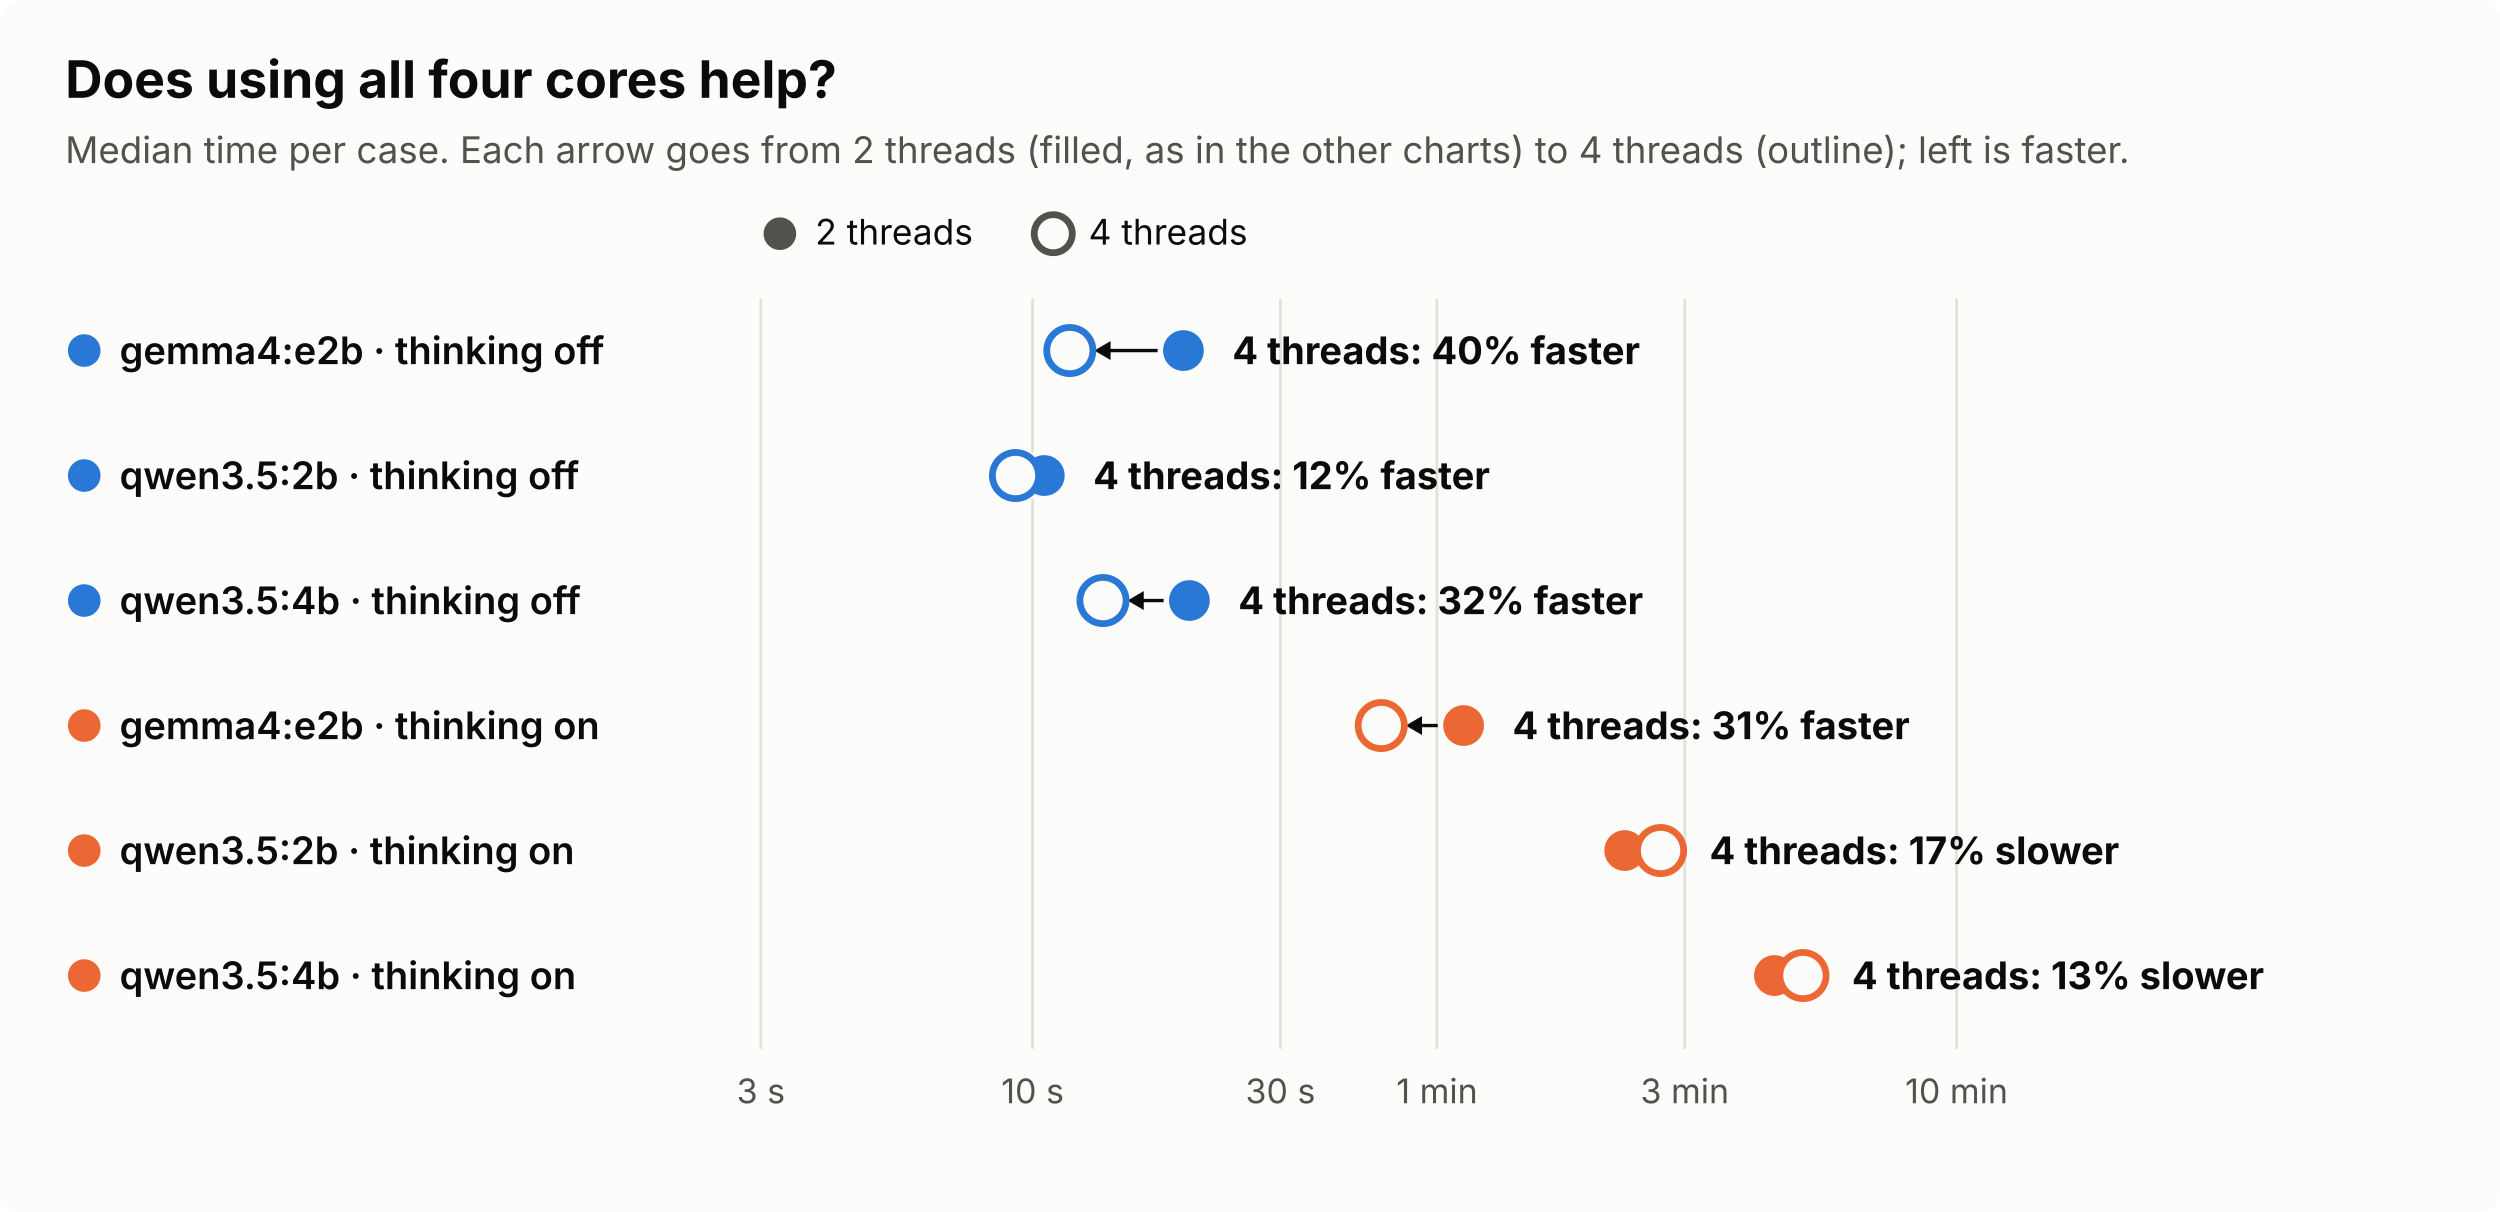
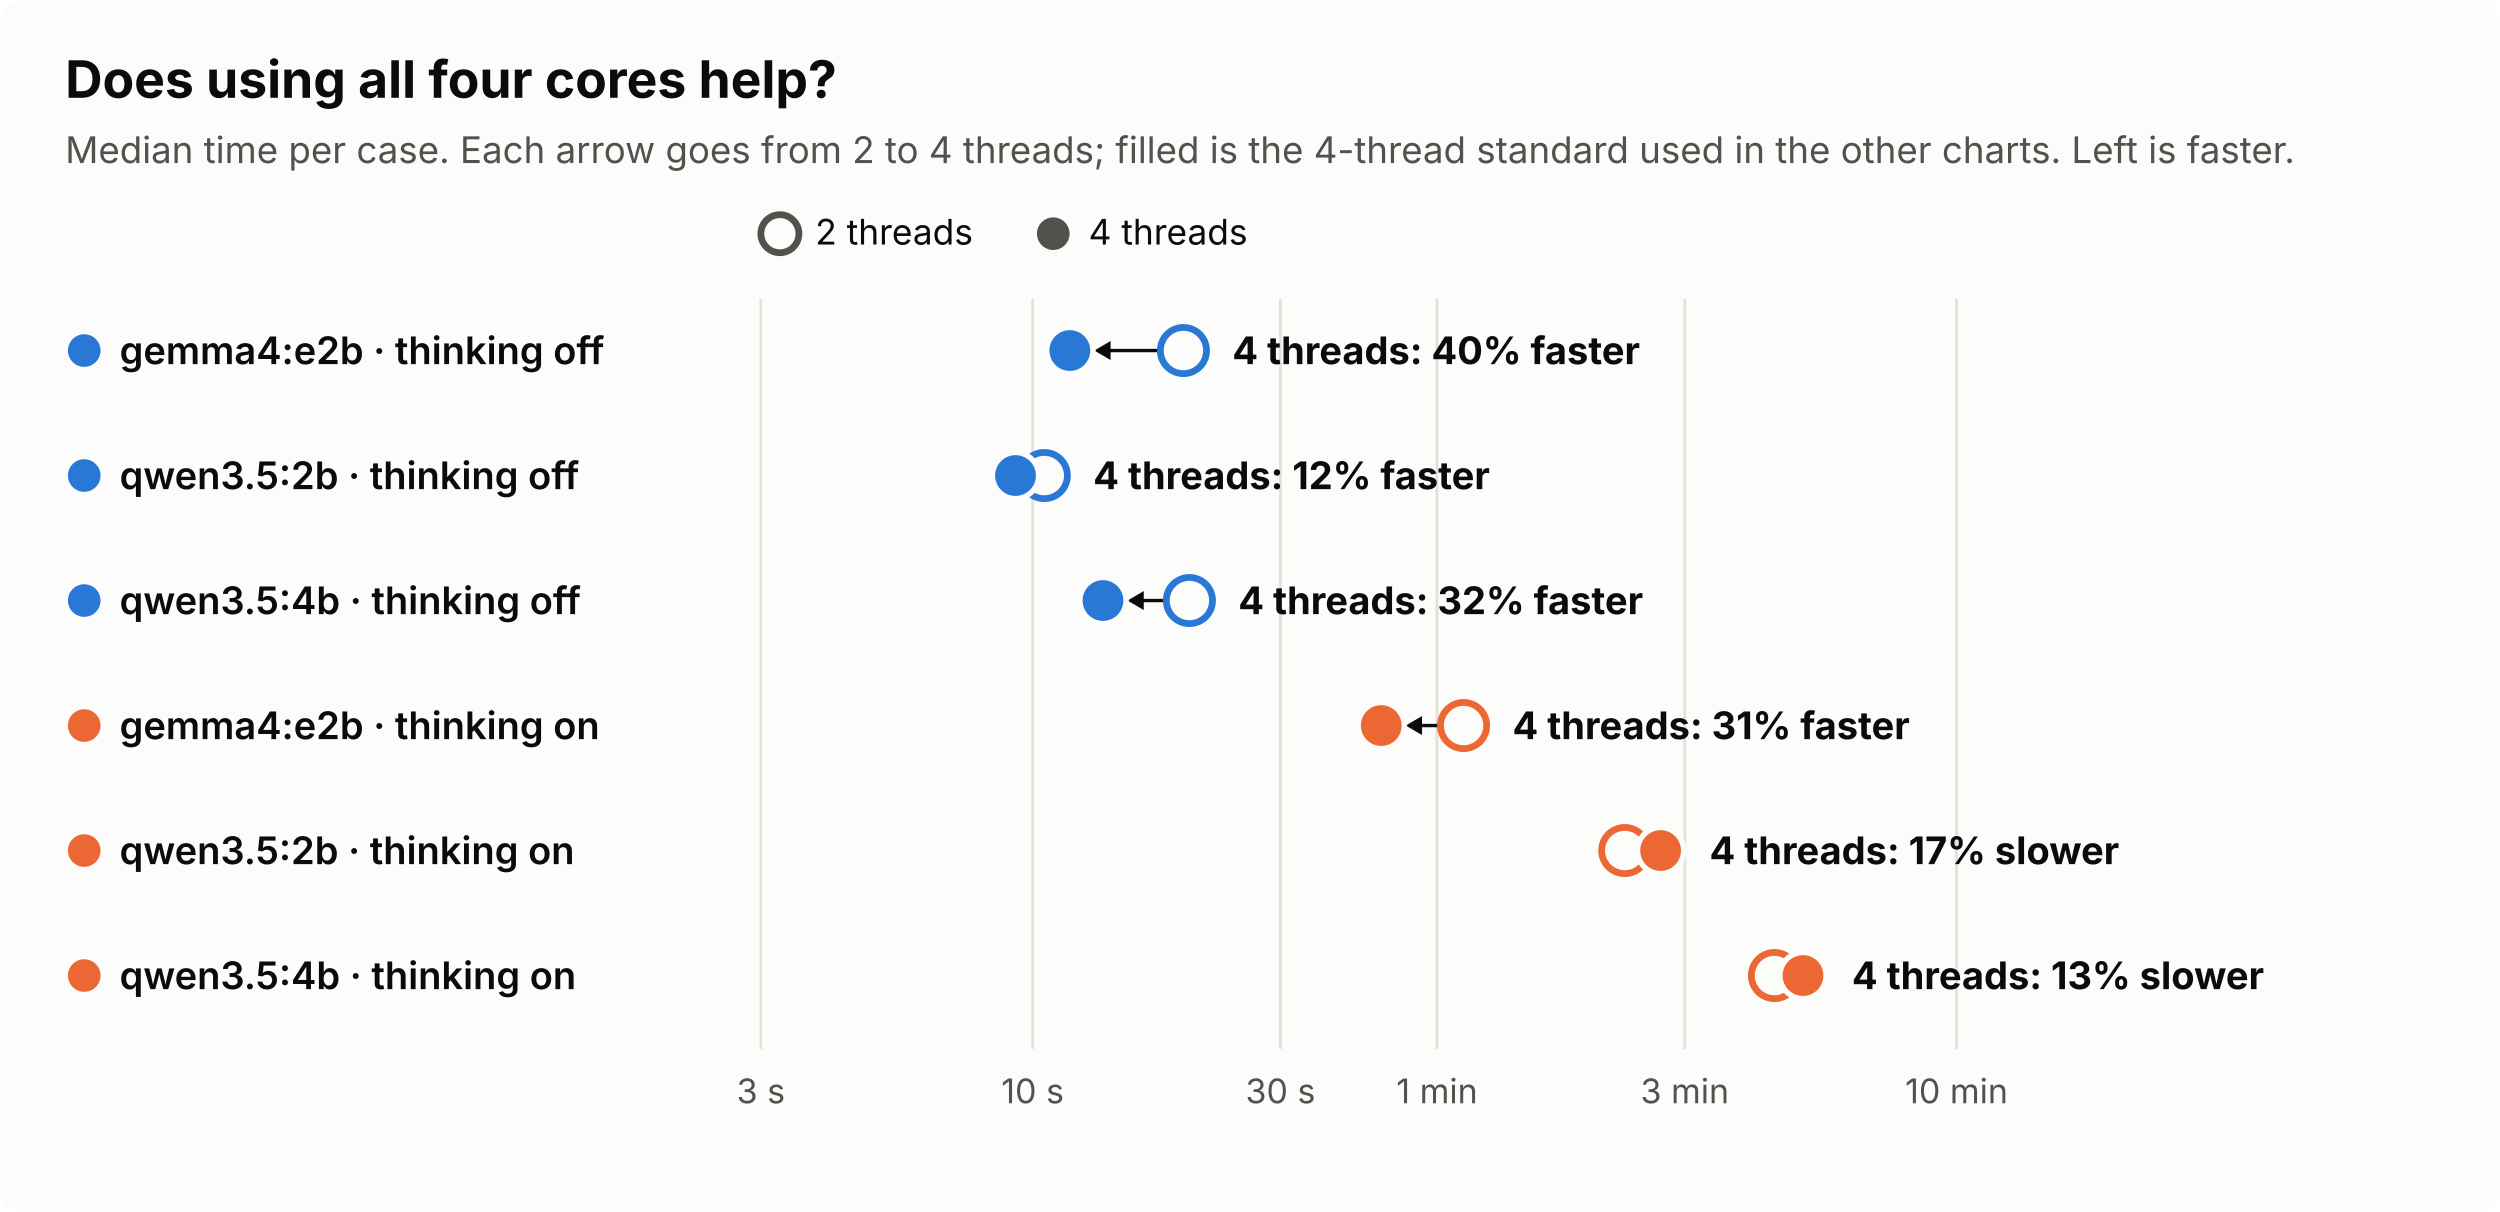
<svg xmlns="http://www.w3.org/2000/svg" width="920" height="446" viewBox="0 0 920 446" role="img" aria-label="Does using all four cores help?">
  <rect width="920" height="446" rx="8" fill="#fcfcfb" />
  <text x="24.0" y="36.0" font-size="19" font-weight="700" text-anchor="start" fill="#0b0b0b" font-family="system-ui, -apple-system, Segoe UI, sans-serif">Does using all four cores help?</text>
-   <text x="24.0" y="60.0" font-size="13.5" font-weight="normal" text-anchor="start" fill="#52514e" font-family="system-ui, -apple-system, Segoe UI, sans-serif">Median time per case. Each arrow goes from 2 threads (filled, as in the other charts) to 4 threads (outline); left is faster.</text>
-   <circle cx="287.0" cy="86.0" r="7" fill="#52514e" stroke="#fcfcfb" stroke-width="2" />
+   <text x="24.0" y="60.0" font-size="13.5" font-weight="normal" text-anchor="start" fill="#52514e" font-family="system-ui, -apple-system, Segoe UI, sans-serif">Median time per case. Each arrow goes from 2 to 4 threads; filled is the 4-thread standard used in the other charts. Left is faster.</text>
+   <circle cx="287.0" cy="86.0" r="7" fill="#fcfcfb" stroke="#52514e" stroke-width="2.5" />
  <text x="300.0" y="90.0" font-size="13" font-weight="normal" text-anchor="start" fill="#0b0b0b" font-family="system-ui, -apple-system, Segoe UI, sans-serif">2 threads</text>
-   <circle cx="387.6" cy="86.0" r="7" fill="#fcfcfb" stroke="#52514e" stroke-width="2.5" />
+   <circle cx="387.6" cy="86.0" r="7" fill="#52514e" stroke="#fcfcfb" stroke-width="2" />
  <text x="400.6" y="90.0" font-size="13" font-weight="normal" text-anchor="start" fill="#0b0b0b" font-family="system-ui, -apple-system, Segoe UI, sans-serif">4 threads</text>
  <line x1="280.0" y1="110.0" x2="280.0" y2="386.0" stroke="#e1e0d9" stroke-width="1" />
  <text x="280.0" y="406.0" font-size="12.5" font-weight="normal" text-anchor="middle" fill="#52514e" font-family="system-ui, -apple-system, Segoe UI, sans-serif">3 s</text>
  <line x1="380.0" y1="110.0" x2="380.0" y2="386.0" stroke="#e1e0d9" stroke-width="1" />
  <text x="380.0" y="406.0" font-size="12.5" font-weight="normal" text-anchor="middle" fill="#52514e" font-family="system-ui, -apple-system, Segoe UI, sans-serif">10 s</text>
  <line x1="471.2" y1="110.0" x2="471.2" y2="386.0" stroke="#e1e0d9" stroke-width="1" />
  <text x="471.2" y="406.0" font-size="12.5" font-weight="normal" text-anchor="middle" fill="#52514e" font-family="system-ui, -apple-system, Segoe UI, sans-serif">30 s</text>
  <line x1="528.8" y1="110.0" x2="528.8" y2="386.0" stroke="#e1e0d9" stroke-width="1" />
  <text x="528.8" y="406.0" font-size="12.5" font-weight="normal" text-anchor="middle" fill="#52514e" font-family="system-ui, -apple-system, Segoe UI, sans-serif">1 min</text>
  <line x1="620.0" y1="110.0" x2="620.0" y2="386.0" stroke="#e1e0d9" stroke-width="1" />
  <text x="620.0" y="406.0" font-size="12.5" font-weight="normal" text-anchor="middle" fill="#52514e" font-family="system-ui, -apple-system, Segoe UI, sans-serif">3 min</text>
  <line x1="720.0" y1="110.0" x2="720.0" y2="386.0" stroke="#e1e0d9" stroke-width="1" />
  <text x="720.0" y="406.0" font-size="12.5" font-weight="normal" text-anchor="middle" fill="#52514e" font-family="system-ui, -apple-system, Segoe UI, sans-serif">10 min</text>
  <circle cx="31.0" cy="129.0" r="7" fill="#2a78d6" stroke="#fcfcfb" stroke-width="2" />
  <text x="44.0" y="134.0" font-size="14" font-weight="600" text-anchor="start" fill="#0b0b0b" font-family="system-ui, -apple-system, Segoe UI, sans-serif">gemma4:e2b · thinking off</text>
  <line x1="427.5" y1="129.0" x2="406.7" y2="129.0" stroke="#0b0b0b" stroke-width="1.25" />
  <path d="M402.7,129.0 l6.0,-3.5 v7 z" fill="#0b0b0b" />
-   <circle cx="435.5" cy="129.0" r="8.5" fill="#2a78d6" stroke="#fcfcfb" stroke-width="2" />
-   <circle cx="393.7" cy="129.0" r="8.5" fill="#fcfcfb" stroke="#2a78d6" stroke-width="2.5" />
+   <circle cx="435.5" cy="129.0" r="8.5" fill="#fcfcfb" stroke="#2a78d6" stroke-width="2.5" />
+   <circle cx="393.7" cy="129.0" r="8.5" fill="#2a78d6" stroke="#fcfcfb" stroke-width="2" />
  <text x="453.5" y="134.0" font-size="14" font-weight="700" text-anchor="start" fill="#0b0b0b" font-family="system-ui, -apple-system, Segoe UI, sans-serif">4 threads: 40% faster</text>
  <circle cx="31.0" cy="175.0" r="7" fill="#2a78d6" stroke="#fcfcfb" stroke-width="2" />
  <text x="44.0" y="180.0" font-size="14" font-weight="600" text-anchor="start" fill="#0b0b0b" font-family="system-ui, -apple-system, Segoe UI, sans-serif">qwen3.5:2b · thinking off</text>
-   <circle cx="384.3" cy="175.0" r="8.5" fill="#2a78d6" stroke="#fcfcfb" stroke-width="2" />
-   <circle cx="373.7" cy="175.0" r="8.5" fill="#fcfcfb" stroke="#2a78d6" stroke-width="2.5" />
+   <circle cx="384.3" cy="175.0" r="8.5" fill="#fcfcfb" stroke="#2a78d6" stroke-width="2.5" />
+   <circle cx="373.7" cy="175.0" r="8.5" fill="#2a78d6" stroke="#fcfcfb" stroke-width="2" />
  <text x="402.3" y="180.0" font-size="14" font-weight="700" text-anchor="start" fill="#0b0b0b" font-family="system-ui, -apple-system, Segoe UI, sans-serif">4 threads: 12% faster</text>
  <circle cx="31.0" cy="221.0" r="7" fill="#2a78d6" stroke="#fcfcfb" stroke-width="2" />
  <text x="44.0" y="226.0" font-size="14" font-weight="600" text-anchor="start" fill="#0b0b0b" font-family="system-ui, -apple-system, Segoe UI, sans-serif">qwen3.5:4b · thinking off</text>
  <line x1="429.7" y1="221.0" x2="418.9" y2="221.0" stroke="#0b0b0b" stroke-width="1.25" />
  <path d="M414.9,221.0 l6.0,-3.5 v7 z" fill="#0b0b0b" />
-   <circle cx="437.7" cy="221.0" r="8.5" fill="#2a78d6" stroke="#fcfcfb" stroke-width="2" />
-   <circle cx="405.9" cy="221.0" r="8.5" fill="#fcfcfb" stroke="#2a78d6" stroke-width="2.5" />
+   <circle cx="437.7" cy="221.0" r="8.5" fill="#fcfcfb" stroke="#2a78d6" stroke-width="2.5" />
+   <circle cx="405.9" cy="221.0" r="8.5" fill="#2a78d6" stroke="#fcfcfb" stroke-width="2" />
  <text x="455.7" y="226.0" font-size="14" font-weight="700" text-anchor="start" fill="#0b0b0b" font-family="system-ui, -apple-system, Segoe UI, sans-serif">4 threads: 32% faster</text>
  <circle cx="31.0" cy="267.0" r="7" fill="#eb6834" stroke="#fcfcfb" stroke-width="2" />
  <text x="44.0" y="272.0" font-size="14" font-weight="600" text-anchor="start" fill="#0b0b0b" font-family="system-ui, -apple-system, Segoe UI, sans-serif">gemma4:e2b · thinking on</text>
  <line x1="530.6" y1="267.0" x2="521.3" y2="267.0" stroke="#0b0b0b" stroke-width="1.25" />
  <path d="M517.3,267.0 l6.0,-3.5 v7 z" fill="#0b0b0b" />
-   <circle cx="538.6" cy="267.0" r="8.5" fill="#eb6834" stroke="#fcfcfb" stroke-width="2" />
-   <circle cx="508.3" cy="267.0" r="8.5" fill="#fcfcfb" stroke="#eb6834" stroke-width="2.5" />
+   <circle cx="538.6" cy="267.0" r="8.5" fill="#fcfcfb" stroke="#eb6834" stroke-width="2.5" />
+   <circle cx="508.3" cy="267.0" r="8.5" fill="#eb6834" stroke="#fcfcfb" stroke-width="2" />
  <text x="556.6" y="272.0" font-size="14" font-weight="700" text-anchor="start" fill="#0b0b0b" font-family="system-ui, -apple-system, Segoe UI, sans-serif">4 threads: 31% faster</text>
  <circle cx="31.0" cy="313.0" r="7" fill="#eb6834" stroke="#fcfcfb" stroke-width="2" />
  <text x="44.0" y="318.0" font-size="14" font-weight="600" text-anchor="start" fill="#0b0b0b" font-family="system-ui, -apple-system, Segoe UI, sans-serif">qwen3.5:2b · thinking on</text>
-   <circle cx="597.9" cy="313.0" r="8.5" fill="#eb6834" stroke="#fcfcfb" stroke-width="2" />
-   <circle cx="611.1" cy="313.0" r="8.5" fill="#fcfcfb" stroke="#eb6834" stroke-width="2.5" />
+   <circle cx="597.9" cy="313.0" r="8.5" fill="#fcfcfb" stroke="#eb6834" stroke-width="2.5" />
+   <circle cx="611.1" cy="313.0" r="8.5" fill="#eb6834" stroke="#fcfcfb" stroke-width="2" />
  <text x="629.1" y="318.0" font-size="14" font-weight="700" text-anchor="start" fill="#0b0b0b" font-family="system-ui, -apple-system, Segoe UI, sans-serif">4 threads: 17% slower</text>
  <circle cx="31.0" cy="359.0" r="7" fill="#eb6834" stroke="#fcfcfb" stroke-width="2" />
  <text x="44.0" y="364.0" font-size="14" font-weight="600" text-anchor="start" fill="#0b0b0b" font-family="system-ui, -apple-system, Segoe UI, sans-serif">qwen3.5:4b · thinking on</text>
-   <circle cx="653.0" cy="359.0" r="8.5" fill="#eb6834" stroke="#fcfcfb" stroke-width="2" />
-   <circle cx="663.5" cy="359.0" r="8.5" fill="#fcfcfb" stroke="#eb6834" stroke-width="2.5" />
+   <circle cx="653.0" cy="359.0" r="8.5" fill="#fcfcfb" stroke="#eb6834" stroke-width="2.5" />
+   <circle cx="663.5" cy="359.0" r="8.5" fill="#eb6834" stroke="#fcfcfb" stroke-width="2" />
  <text x="681.5" y="364.0" font-size="14" font-weight="700" text-anchor="start" fill="#0b0b0b" font-family="system-ui, -apple-system, Segoe UI, sans-serif">4 threads: 13% slower</text>
</svg>
